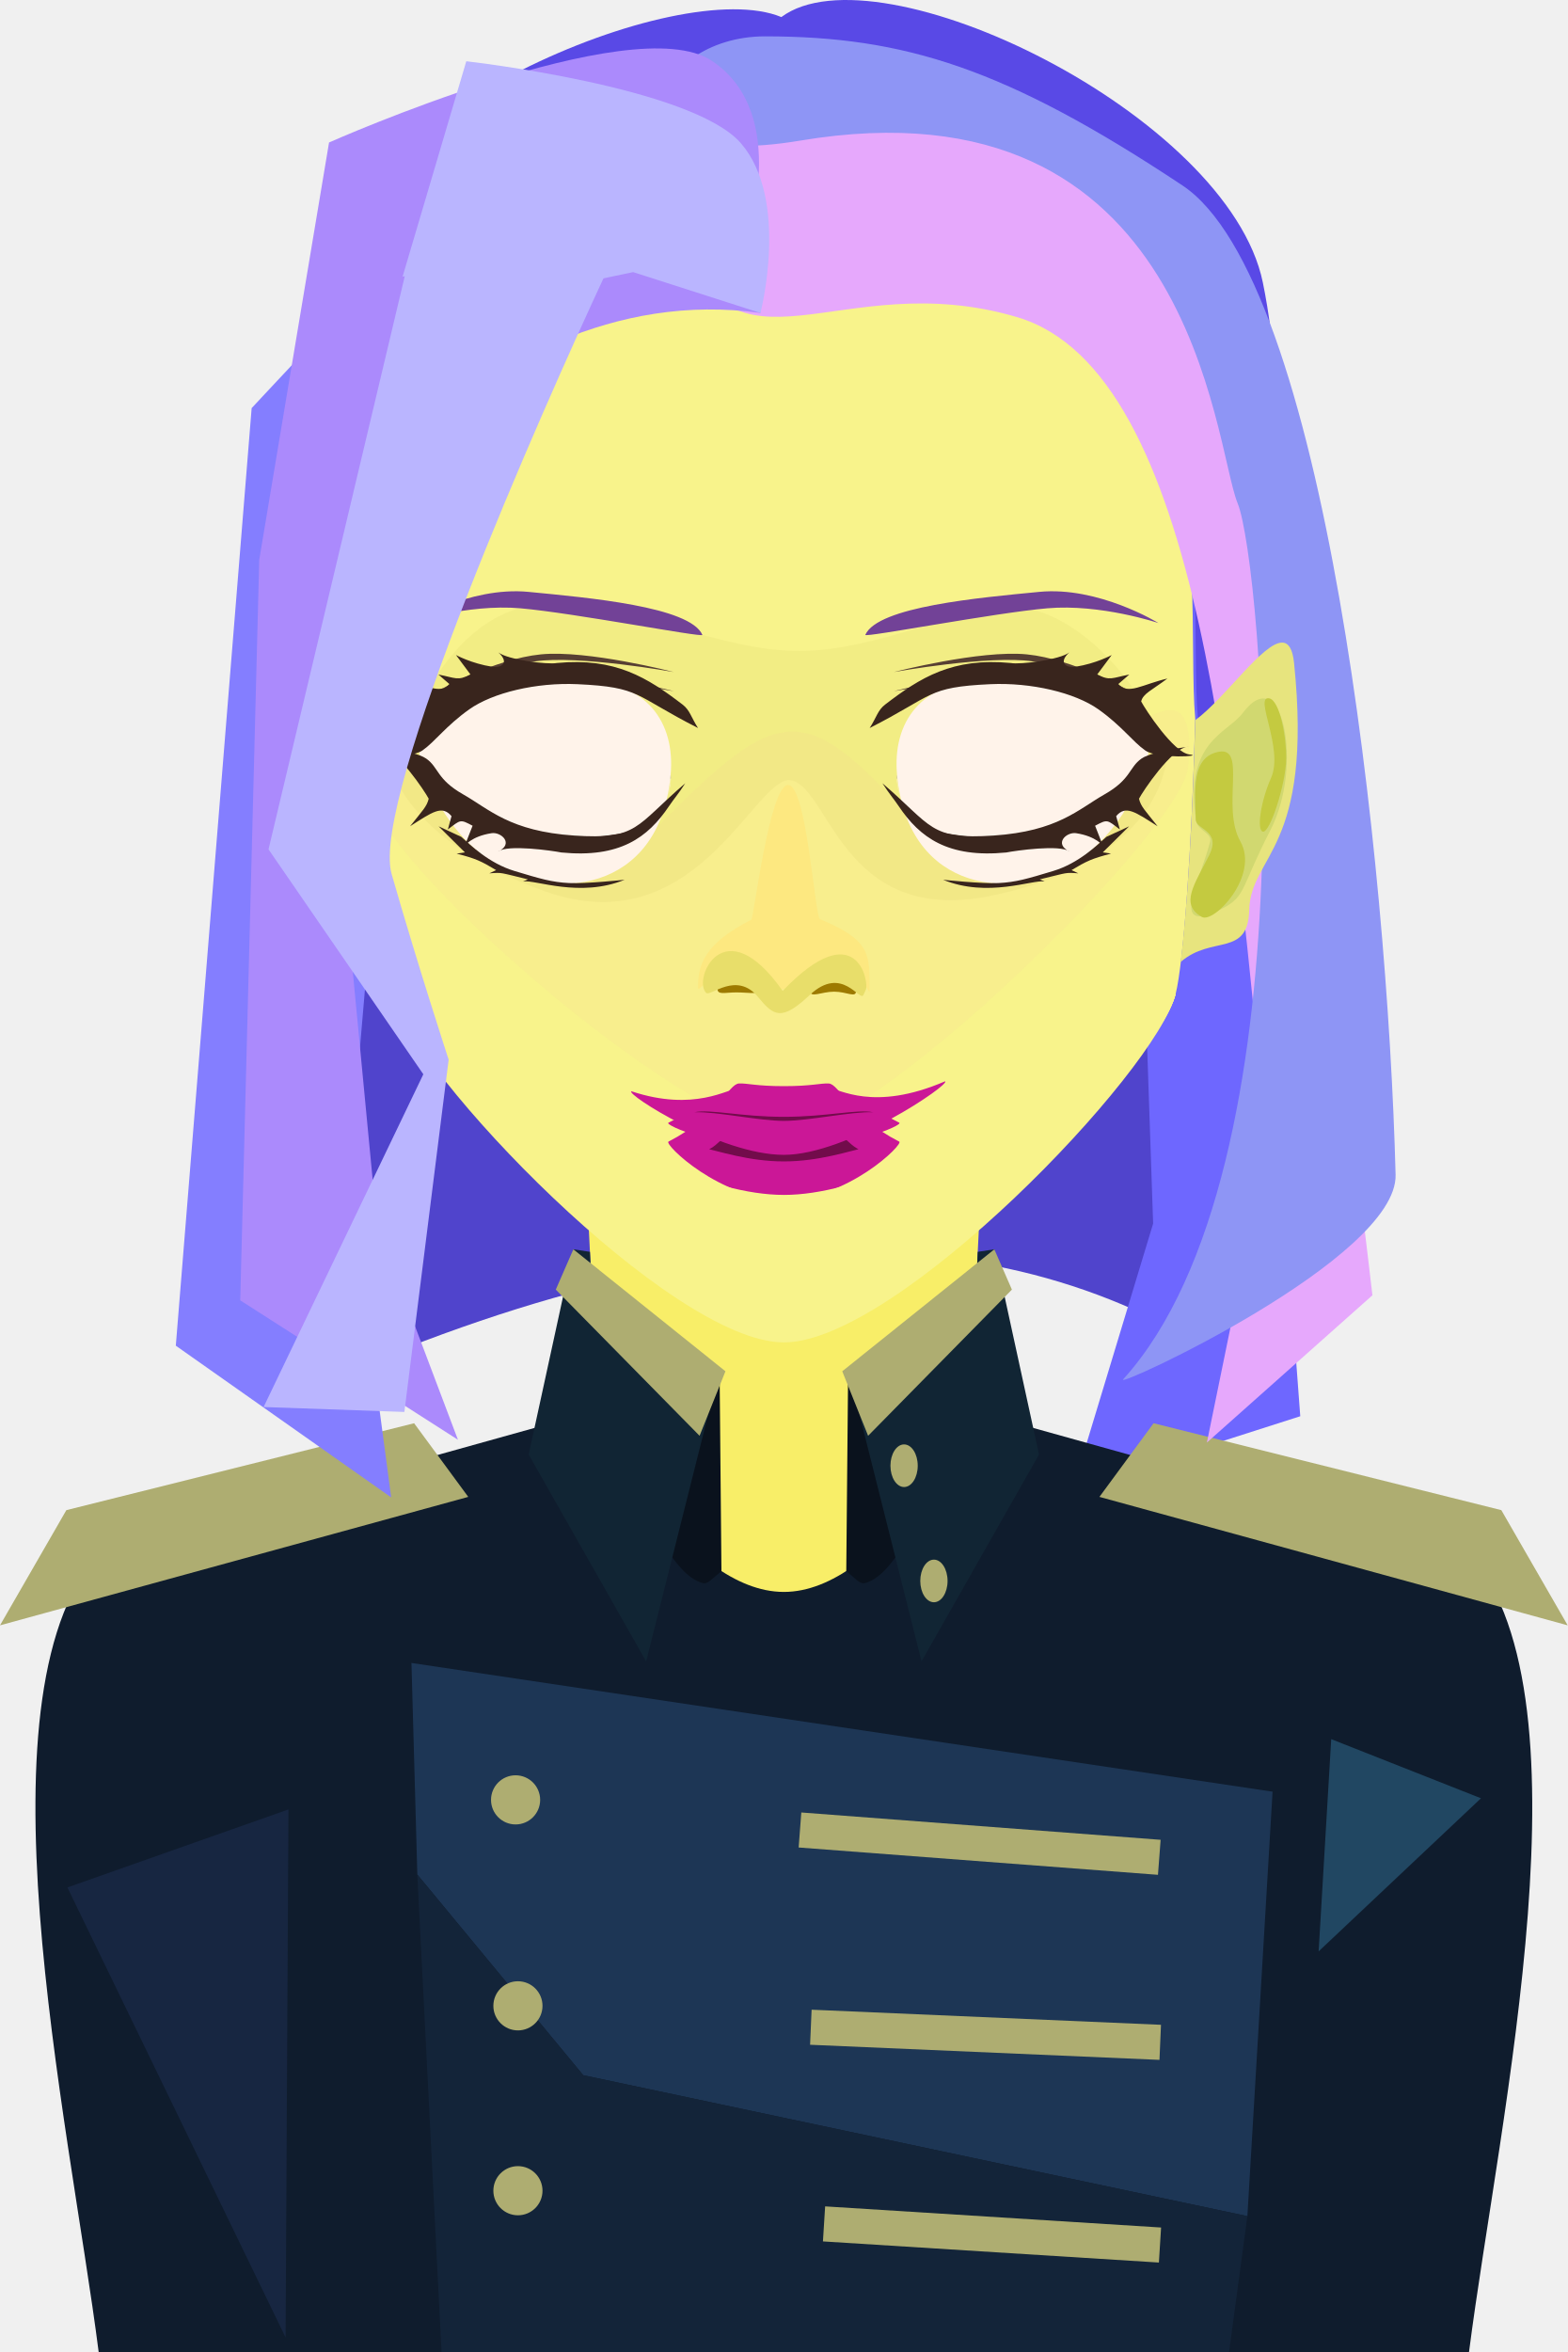
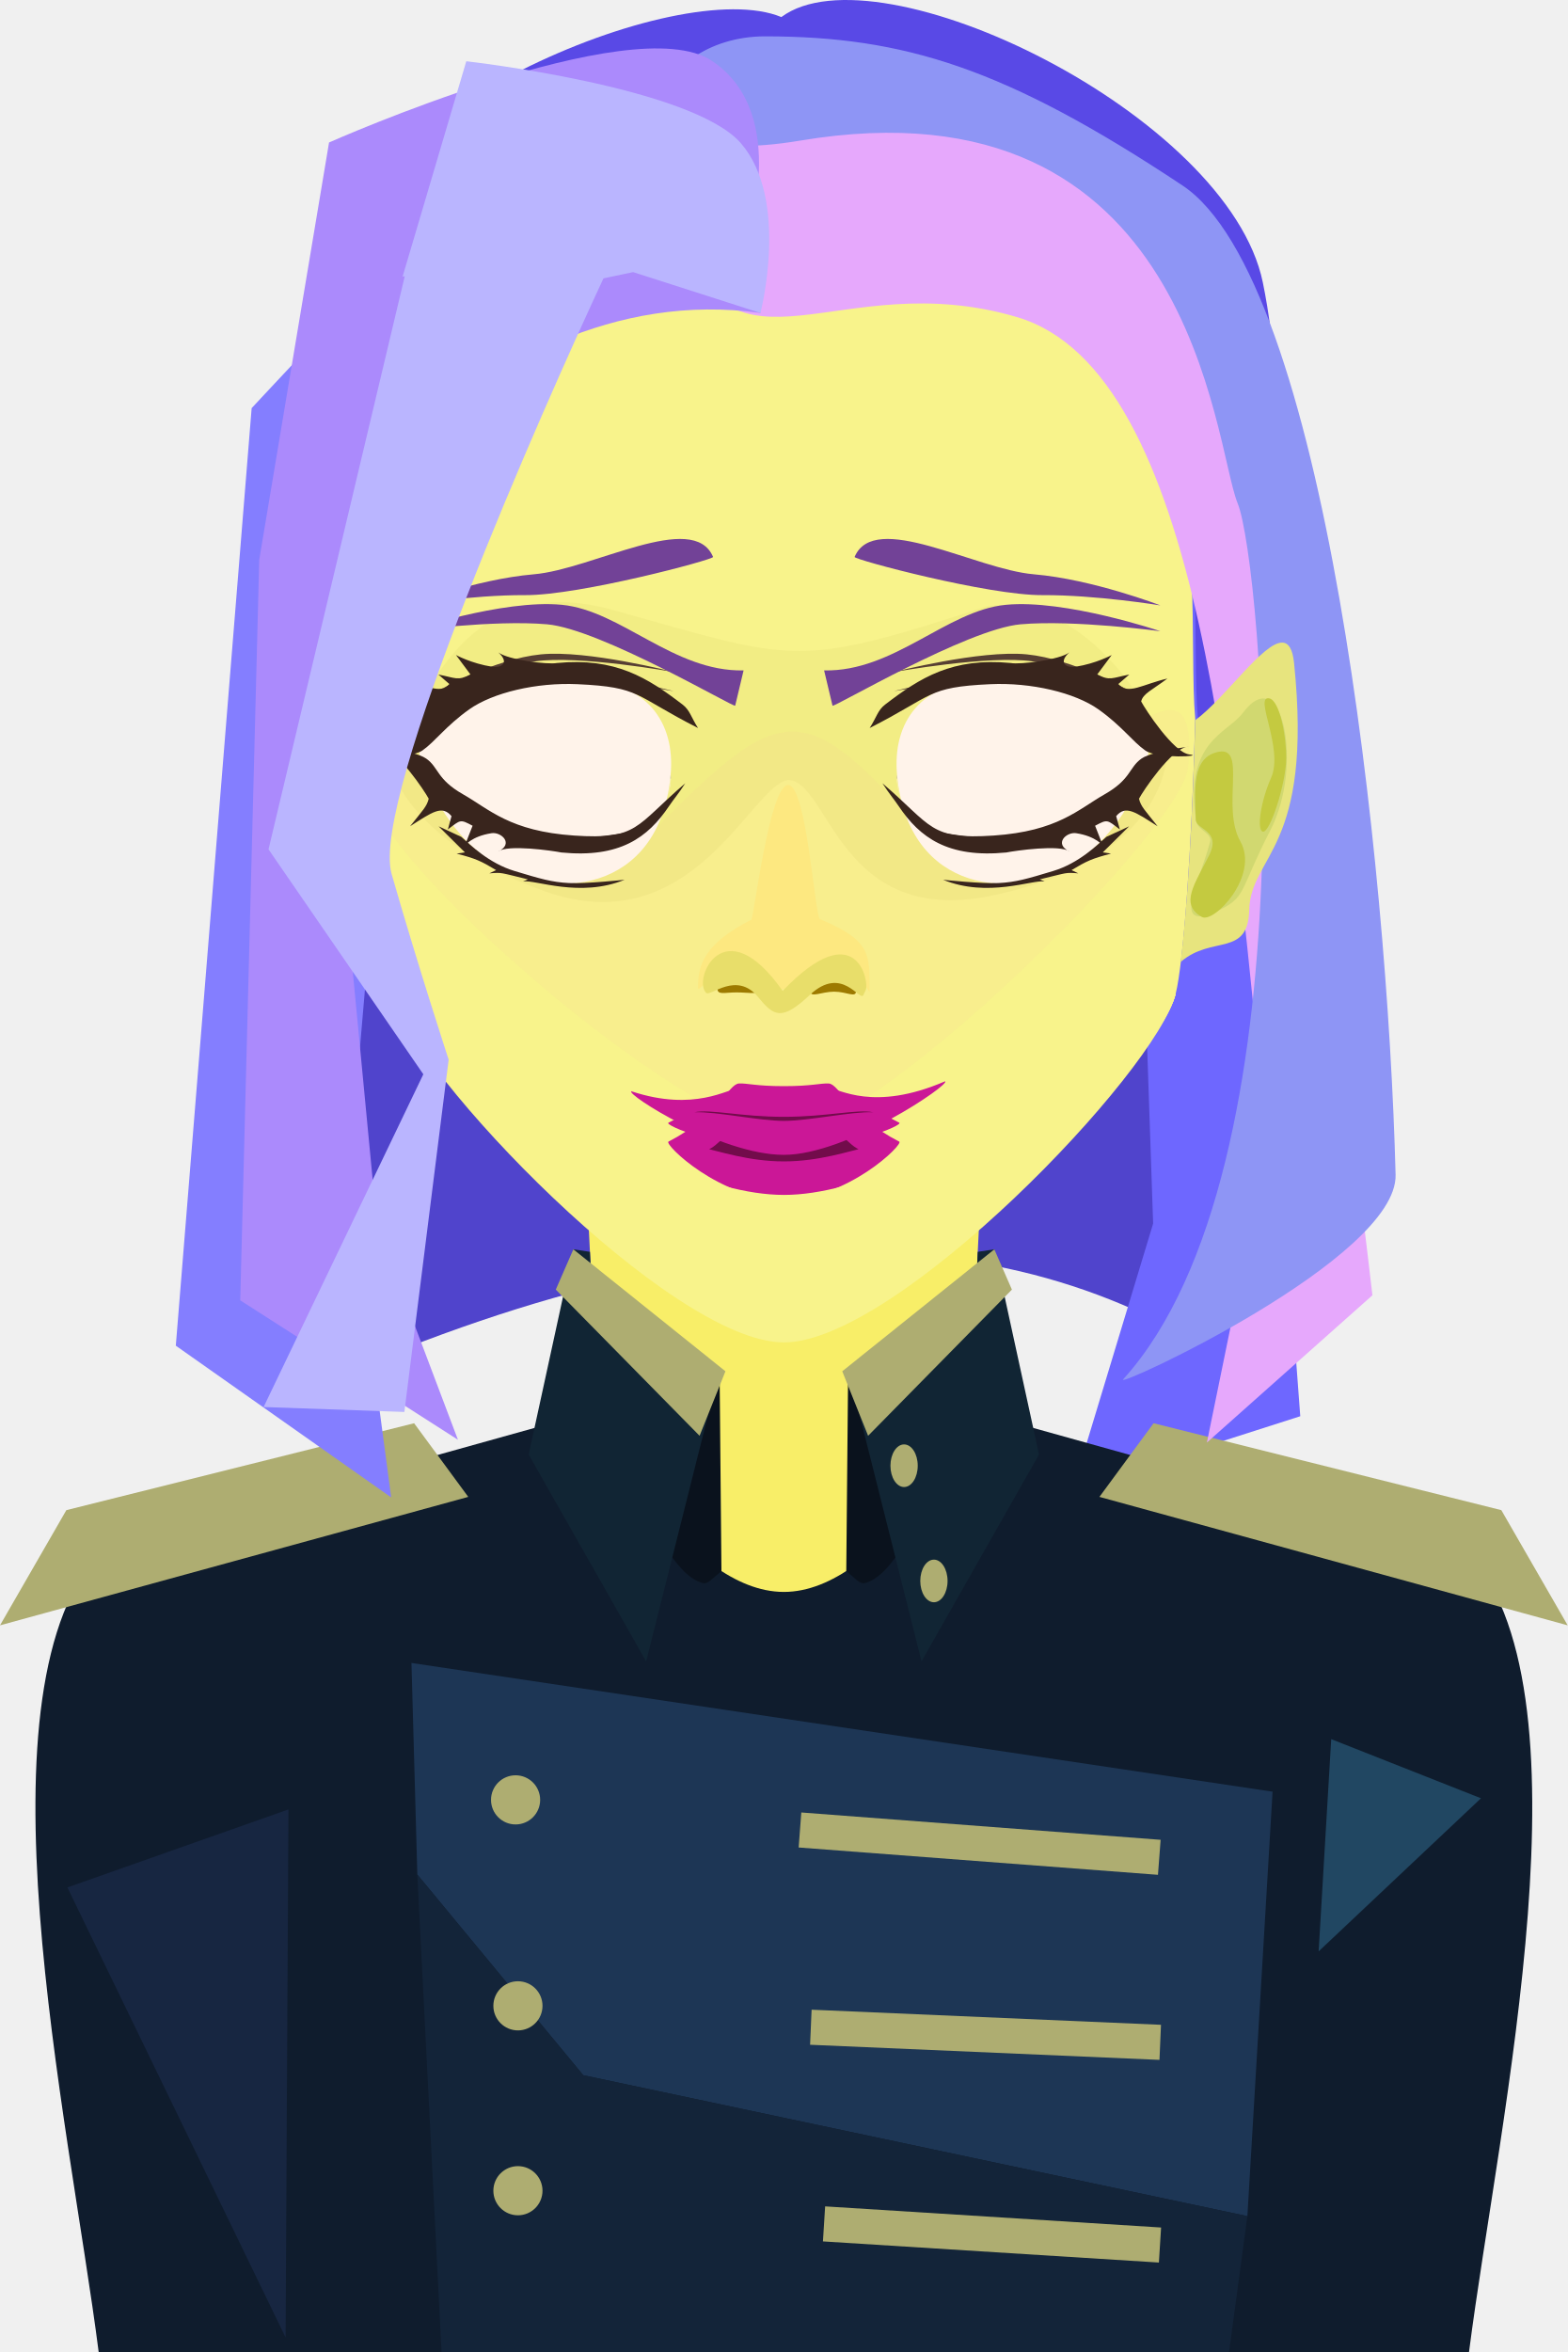
<svg xmlns="http://www.w3.org/2000/svg" viewBox="0 0 200 300">
  <defs>
    <clipPath id="d">
      <use href="#a" />
    </clipPath>
    <clipPath id="c">
      <use href="#b" />
    </clipPath>
  </defs>
  <g data-label="Hair_back">
    <path d="M100.348 5.772C70.055 5.77 47.246 32.655 47.243 44.89l-8.339 132.473c55.25-24.91 94.603-22.012 122.876 0L153.44 44.89c-.002-12.233-22.8-39.117-53.093-39.118Z" style="fill:#5044cc" />
    <path d="m155.337 39.67-11.514 19.448 3.29 96.95-10.257 33.864 29.027-9.289z" style="fill:#6e67ff" />
  </g>
  <g data-label="Torso">
    <path data-label="body" d="m100 173.26-86.805 24.215C-3.817 215.063 8.778 270.22 12.588 300h174.824c3.81-29.779 16.405-84.937-.607-102.525z" style="fill:#0f1c2d" />
    <g data-label="pads">
      <path d="m8.466 192.62 44.365-11.085 6.908 9.395L0 207.314ZM191.534 192.62l-44.365-11.085-6.908 9.395L200 207.314Z" style="fill:#aead71" />
    </g>
    <path data-label="neck" d="m73.227 118.675 3.127 62.987c0 0 11.163 21.39 23.646 21.39 12.483 0 23.646-21.39 23.646-21.39l3.127-62.987H100z" style="fill:#f8ee68" />
    <g data-label="flap">
      <path d="M52.493 212.112 162.35 228.53l-3.212 54.14-84.73-17.975-21.166-25.594Z" style="fill:#1d3655" />
      <path d="M53.24 239.102 56.33 300H156.8l2.337-17.33-84.729-17.975z" style="fill:#132439" />
      <circle cx="65.777" cy="229.575" r="3.134" style="fill:#aead71" />
      <circle cx="66.076" cy="255.845" r="3.134" style="fill:#aead71" />
      <circle cx="66.076" cy="279.428" r="3.134" style="fill:#aead71" />
      <path d="m102.229 231.184 45.84 3.485-.34 4.465-45.84-3.485zM103.542 256.34l44.573 1.926-.193 4.473-44.574-1.927zM105.268 281.426l42.86 2.696-.28 4.467-42.86-2.695z" style="fill:#aead71" />
    </g>
    <g data-label="collar">
      <path d="m91.803 174.944.236 25.446c-1.01.81-1.721 1.698-2.333 1.549-2.083-.509-3.796-3.001-4.851-4.655" style="fill:#0a121d" />
      <path d="m91.722 174.972-16.39-13.782-.068-1.517-2.117-.321-5.7 26.174 14.987 26.386z" style="fill:#112534" />
      <path d="m73.147 159.352 19.402 15.555-3.3 8.23-18.344-18.645z" style="fill:#aead71" />
      <path d="m108.201 174.944-.237 25.446c1.011.81 1.722 1.698 2.334 1.549 2.083-.509 3.796-3.001 4.85-4.655" style="fill:#0a121d" />
      <path d="m108.278 174.972 16.39-13.782.068-1.517 2.117-.321 5.7 26.174-14.987 26.386z" style="fill:#112534" />
      <path d="m126.853 159.352-19.402 15.555 3.3 8.23 18.344-18.645z" style="fill:#aead71" />
      <ellipse cx="115.34" cy="186.954" rx="1.741" ry="2.718" style="fill:#aead71" />
      <ellipse cx="119.146" cy="201.651" rx="1.741" ry="2.718" style="fill:#aead71" />
    </g>
    <path d="m168.227 248.9 20.711-19.528-19.105-7.541z" style="fill:#214762" />
    <path data-label="path30" d="m8.601 240.746 28.2-9.954-.366 67.352z" style="fill:#172641" />
  </g>
  <g data-label="Face">
    <path data-label="skin" d="M100.014 24.678c-59.78 0-50.869 48.433-52.498 67.083.437 16.632 1.516 31.106 2.5 35.002C52.565 136.846 85.575 165.56 100 165.56c14.425 0 47.44-28.715 49.988-38.798.986-3.9 2.06-18.4 2.496-35.053-1.61-18.685 7.26-67.032-52.47-67.032z" style="fill:#f8f38b" />
    <path data-label="shadow" d="M148.864 96.099c0 0 .294 13.405-22.333 18.137-19.52 4.082-20.737-14.607-25.957-14.748-4.658.46-12.028 20.788-30.803 14.281-15.47-5.362-21.321-15.051-19.467-18.02 4.021-6.444 9.024-23.219 28.014-17.915 23.314 6.513 22.98 7.512 47.573-.499 11.877-1.653 20.91 12.086 22.973 18.764z" style="fill:#826500;fill-opacity:.05" />
    <path data-label="flush" d="M151.562 97.929c-.803 7.914-40.67 47.474-51.715 46.562-13.53-1.118-52.101-35.29-52.45-43.23-1.232-27.97 26.774 14.115 34.166 6.547 18.234-18.668 20.538-19.514 36.462-1.304 8.978 10.267 35.956-32.437 33.537-8.575z" style="fill:#f7ac9f;fill-opacity:.076" />
    <g data-label="Mouth" style="fill:#cb1797">
      <g data-label="closed" style="fill:#cb1797">
        <path data-label="jaw" d="M100.014 152.412c-18.728.002-49.998-25.65-49.998-25.65 2.549 10.084 35.559 38.799 49.984 38.799 14.425 0 47.44-28.715 49.988-38.798 0 0-31.246 25.647-49.974 25.65z" style="fill:#f8f38b" />
        <path data-label="flesh" d="M95.104 139.635c-1.165.054-2.265.728-7.702 3.51-.52.265 5.64 2.867 12.598 2.867 6.957 0 13.118-2.602 12.598-2.868-5.437-2.781-6.537-3.455-7.702-3.509-.905-.042-1.852.29-4.896.29-3.044 0-3.99-.332-4.896-.29z" style="fill:#720c4b" />
        <path data-label="lips" d="M94.28 139.098c-1.361.064-2.647.85-8.999 4.1-.608.311 6.59 3.352 14.719 3.35 8.129.002 15.327-3.038 14.719-3.35-6.352-3.25-7.638-4.036-8.998-4.1-1.059-.049-2.165.339-5.721.34-3.556-.001-4.662-.39-5.72-.34zm5.72 2.958c5.515 0 6.546-.136 7.946.296-1.986-.103-4.718-.193-7.946-.193-3.228 0-5.96.09-7.946.193 1.4-.432 2.431-.296 7.946-.296z" style="fill:#cb1797" />
      </g>
      <g data-label="open">
        <path data-label="jaw" d="M100.014 158.076c-18.728.002-49.998-31.313-49.998-31.313 2.549 10.083 35.559 44.462 49.984 44.462 14.425 0 47.44-34.379 49.988-44.462 0 0-31.246 31.312-49.974 31.313z" style="fill:#f8f38b" />
        <path data-label="flesh" d="M94.275 139.083c-1.165.054-2.3 3.835-7.736 6.616-.52.266 6.504 6.77 13.461 6.77 6.957 0 13.843-6.4 13.323-6.666-5.437-2.782-6.64-6.597-7.805-6.651-.906-.043-2.474.15-5.518.151-3.044 0-4.82-.263-5.725-.22z" style="fill:#720c4b" />
        <path data-label="lips" d="M94.28 138.2c-1.361.064-2.647 4.165-8.999 7.415-.608.311 6.59 7.399 14.719 7.398 8.129 0 15.327-7.087 14.719-7.398-6.352-3.25-7.638-7.351-8.998-7.414-1.059-.05-2.165.338-5.721.339-3.556-.001-4.662-.389-5.72-.34zm5.72 2.13c5.515 0 9.049 8.542 10.984 5.889-2.746.631-6.521 1.92-10.984 1.92-4.463 0-8.238-1.29-10.984-1.92 1.935 2.653 5.47-5.89 10.984-5.89z" style="fill:#cb1797" />
      </g>
      <g data-label="smile" style="fill:#cb1797">
        <path data-label="jaw" d="M100.014 152.412c-18.728.002-49.998-25.65-49.998-25.65 2.549 10.084 35.559 38.799 49.984 38.799 14.425 0 47.44-28.715 49.988-38.798 0 0-31.246 25.647-49.974 25.65z" style="fill:#f8f38b" />
        <path data-label="flesh" d="M95.104 139.635c-1.165.054-5.683 1.313-11.218 1.263-.52.266 9.157 5.945 16.114 5.944 6.957 0 18.099-6.752 17.578-7.018-7.097 1.271-11.517-.135-12.682-.19-.905-.041-1.852.29-4.896.29-3.044 0-3.99-.331-4.896-.29z" style="fill:#720c4b" />
        <path data-label="lips" d="M94.28 138.778c-1.361.063-5.679 3.09-13.723.417-.803.31 11.314 8.11 19.443 8.108 8.129.001 21.369-9.067 20.566-9.378-9.167 3.944-13.485.916-14.845.853-1.059-.05-2.165.7-5.721.701-3.556 0-4.662-.75-5.72-.7zm5.72 3.674c5.515 0 9.39-1.015 11.399-.583-2.85-.103-8.17 1.1-11.399 1.1-3.228 0-8.549-1.203-11.399-1.1 2.01-.432 5.884.583 11.399.583z" style="fill:#cb1797" />
      </g>
    </g>
    <g data-label="nose">
      <path d="M110.943 126.368c.056 1.19-2.552-6.942-7.065-2.71-3.921 3.677-5 2.969-7.194.294-3.01-3.67-7.616 2.946-7.627 2.089-.037-2.929.741-5.645 6.792-8.73.308-.156 2.333-17.228 4.704-17.188 2.372.043 3.394 16.846 4.065 17.125 6.487 2.691 6.325 4.41 6.325 9.12z" style="fill:#fde880" />
      <path d="M109.218 126.398c0 .943-1.183.091-2.801.091-1.618 0-3.058.852-3.058-.091 0-.944 1.312-1.71 2.93-1.71 1.617 0 2.929.766 2.929 1.71zM97.372 126.028c0 .943-1.782.554-3.4.554-1.617 0-2.458.39-2.458-.554 0-.944 1.311-1.71 2.929-1.71 1.618 0 2.93.766 2.93 1.71z" style="fill:#9d7a00" />
      <path d="M110.154 126.904c-.453.978-2.702-3.881-6.84 0-3.598 3.374-4.588 2.724-6.6.27-2.761-3.365-6.081-.006-6.625-.532-1.754-1.68 2.243-10.954 9.76-.252 9.466-9.867 11.06-1.118 10.607-.14z" style="fill:#e8de6a" />
    </g>
    <g data-label="eye_left">
      <g data-label="whites">
        <g data-label="closed">
          <path data-label="white" id="b" d="M85.552 98.894c.003-.545 1.264 9.547-13.796 7.738-11.2-1.344-15.3-5.836-17.838-10.135 0 0 .991 4.244 9.924 8.339 1.688.773 21.637 6.401 21.71-5.942z" style="fill:#fff3ea" />
        </g>
        <g data-label="open">
          <path data-label="white" d="M85.552 98.894c.652-6.843-3.162-12.005-11.24-12.088-9.76-.1-13.559 1.588-20.833 9.203 0 0 1.544 8.808 9.374 14.026 7.387 4.924 21.249 4.088 22.7-11.14z" style="fill:#fff3ea" />
        </g>
      </g>
      <g data-label="ball" clip-path="url(#c)">
        <g data-label="iris">
          <ellipse data-label="path5" cx="72.191" cy="100.241" rx="10.525" ry="10.799" style="fill:#9a57f9" />
          <circle cx="72.104" cy="100.779" r="7.199" style="fill:#442457" />
        </g>
        <path data-label="shadow" d="M52.9 101.36c.043 3.39 7.777-4.791 18.808-4.791 11.031 0 17.953 5.855 17.953 2.464 0-3.39-5.883-12.944-16.914-12.944-8.512.344-19.97 5.05-19.847 15.27z" style="fill:#1a023d;fill-opacity:.416" />
        <ellipse data-label="highlight" cx="66.239" cy="100.91" rx="2.686" ry="1.569" style="fill:#fff" />
      </g>
      <g data-label="features">
        <g data-label="closed">
          <path data-label="crease" d="M85.949 88.158c0 0-12.16-2.185-17.707-1.355-5.546.83-12.094 3.629-12.094 3.629 0 0 6.892-3.93 12.844-4.524 5.953-.593 16.957 2.25 16.957 2.25z" style="fill:#573f33" />
          <path data-label="lash_top" d="M87.423 99.907c-.897 1.395-1.412 1.934-2.08 2.927-2.7 4.01-6.274 6.626-13.724 5.901-1.165-.23-6.892-1.055-8.073-.116 2.065-.995.397-2.534-.833-2.345-2.604.4-3.432 1.622-3.432 1.622l1.011-2.572c-1.616-.856-1.505-.777-3.16.476l.472-1.699c-1.213-1.448-2.424-.536-5.287 1.288 1.612-2.04 2.134-2.501 2.376-3.512-.488-.943-4.124-6.39-6.162-6.613-2.038-.221 4.233.366 5.842 1.493 1.61 1.127 1.314 2.63 4.694 4.553 3.38 1.923 5.99 4.714 14.169 5.265 8.18.551 7.781-1.184 14.187-6.668z" style="fill:#39251d" />
          <path data-label="lash_bot" d="M72.968 106.91c-2.196-.103-3.67-.545-6.952-1.535-3.282-.989-6.234-2.82-7.383-3.842l-2.894-1.477 3.94 2.94-1.026-.039c2.461.643 3.193 1.043 5.102 2.192l-1.035.136c1.735.166 1.374.282 4.997 1.156l-.84.011c1.53.036 7.012 2.136 12.716-.198 0 0-4.428.763-6.625.657z" style="fill:#39251d" />
        </g>
        <g data-label="open">
          <path data-label="crease" d="M85.949 85.717c0 0-12.16-2.185-17.707-1.355-5.546.83-12.094 3.628-12.094 3.628 0 0 6.892-3.93 12.844-4.523 5.953-.594 16.957 2.25 16.957 2.25z" style="fill:#573f33" />
          <path data-label="lash_top" d="M89.05 92.859c-.896-1.395-1.026-2.269-1.976-2.996-4.467-3.42-8.575-6.02-16.024-5.295-1.165.23-6.289-.415-7.47-1.353 1.444 1.305.432 2.016-.797 1.827-2.605-.401-4.608-1.49-4.608-1.49l1.841 2.474c-1.616.856-1.896.435-4.088.012l1.4 1.21c-1.214 1.449-3.137.013-6.264-.701 2.002 1.504 3.111 1.915 3.353 2.926-.488.943-4.124 6.537-6.162 6.76-2.038.22 4.037.61 5.646-.516 1.61-1.128 2.964-3.107 5.964-5.238 3-2.13 8.572-3.454 13.815-3.21 8.131.376 7.158 1.424 15.37 5.59z" style="fill:#39251d" />
          <path data-label="lash_bot" d="M72.598 112.633c-2.197-.104-3.67-.546-6.952-1.535-3.282-.99-5.649-3.333-6.797-4.356l-2.895-1.342 3.354 3.318-1.052.16c2.462.643 3.133.957 5.042 2.106l-.87.412c1.708-.127 1.296-.106 4.919.768l-.615.261c1.563-.24 7.25 2.123 12.955-.21 0 0-4.893.525-7.09.419z" style="fill:#39251d" />
        </g>
      </g>
    </g>
    <g data-label="eye_right">
      <g data-label="whites">
        <g data-label="closed">
          <path data-label="white" id="a" d="M114.448 98.894c-.003-.545-1.264 9.547 13.797 7.738 11.2-1.344 15.3-5.836 17.837-10.135 0 0-.99 4.244-9.924 8.339-1.687.773-21.636 6.401-21.71-5.942z" style="fill:#fff3ea" />
        </g>
        <g data-label="open">
          <path data-label="white" d="M114.448 98.894c-.651-6.843 3.163-12.005 11.241-12.088 9.76-.1 13.558 1.588 20.833 9.203 0 0-1.544 8.808-9.375 14.026-7.387 4.924-21.248 4.088-22.699-11.14z" style="fill:#fff3ea" />
        </g>
      </g>
      <g data-label="ball" clip-path="url(#d)">
        <g data-label="iris">
          <ellipse data-label="path5" cx="127.81" cy="100.241" rx="10.525" ry="10.799" style="fill:#9a57f9" />
          <circle cx="127.896" cy="100.779" r="7.199" style="fill:#442457" />
        </g>
        <path data-label="shadow" d="M147.1 101.36c-.043 3.39-7.776-4.791-18.807-4.791-11.032 0-17.954 5.855-17.954 2.464 0-3.39 5.883-12.944 16.915-12.944 8.511.344 19.97 5.05 19.846 15.27z" style="fill:#1a023d;fill-opacity:.416" />
        <ellipse data-label="highlight" cx="133.762" cy="100.91" rx="2.686" ry="1.569" style="fill:#fff" />
      </g>
      <g data-label="features">
        <g data-label="closed">
          <path data-label="crease" d="M114.052 88.158c0 0 12.16-2.185 17.706-1.355 5.547.83 12.094 3.629 12.094 3.629 0 0-6.891-3.93-12.844-4.524-5.952-.593-16.956 2.25-16.956 2.25z" style="fill:#573f33" />
          <path data-label="lash_top" d="M112.578 99.907c.897 1.395 1.411 1.934 2.08 2.927 2.7 4.01 6.274 6.626 13.724 5.901 1.164-.23 6.892-1.055 8.072-.116-2.064-.995-.397-2.534.833-2.345 2.604.4 3.432 1.622 3.432 1.622l-1.011-2.572c1.616-.856 1.506-.777 3.16.476l-.471-1.699c1.213-1.448 2.424-.536 5.287 1.288-1.612-2.04-2.135-2.501-2.376-3.512.487-.943 4.123-6.39 6.162-6.613 2.038-.221-4.233.366-5.842 1.493-1.61 1.127-1.315 2.63-4.695 4.553-3.38 1.923-5.989 4.714-14.168 5.265-8.18.551-7.782-1.184-14.187-6.668z" style="fill:#39251d" />
          <path data-label="lash_bot" d="M127.032 106.91c2.197-.103 3.67-.545 6.952-1.535 3.282-.989 6.235-2.82 7.383-3.842l2.895-1.477-3.94 2.94 1.026-.039c-2.462.643-3.193 1.043-5.102 2.192l1.034.136c-1.735.166-1.373.282-4.997 1.156l.84.011c-1.53.036-7.012 2.136-12.716-.198 0 0 4.429.763 6.625.657z" style="fill:#39251d" />
        </g>
        <g data-label="open">
          <path data-label="crease" d="M114.052 85.717c0 0 12.16-2.185 17.706-1.355 5.547.83 12.094 3.628 12.094 3.628 0 0-6.891-3.93-12.844-4.523-5.952-.594-16.956 2.25-16.956 2.25z" style="fill:#573f33" />
          <path data-label="lash_top" d="M110.95 92.859c.896-1.395 1.026-2.269 1.976-2.996 4.467-3.42 8.575-6.02 16.025-5.295 1.164.23 6.288-.415 7.469-1.353-1.444 1.305-.432 2.016.798 1.827 2.604-.401 4.608-1.49 4.608-1.49l-1.842 2.474c1.616.856 1.896.435 4.089.012l-1.4 1.21c1.213 1.449 3.136.013 6.263-.701-2.002 1.504-3.11 1.915-3.352 2.926.488.943 4.124 6.537 6.162 6.76 2.038.22-4.038.61-5.647-.516-1.61-1.128-2.964-3.107-5.964-5.238-3-2.13-8.572-3.454-13.815-3.21-8.13.376-7.158 1.424-15.37 5.59z" style="fill:#39251d" />
          <path data-label="lash_bot" d="M127.403 112.633c2.196-.104 3.67-.546 6.951-1.535 3.282-.99 5.649-3.333 6.797-4.356l2.895-1.342-3.354 3.318 1.052.16c-2.461.643-3.132.957-5.041 2.106l.87.412c-1.709-.127-1.296-.106-4.92.768l.616.261c-1.564-.24-7.251 2.123-12.955-.21 0 0 4.892.525 7.089.419z" style="fill:#39251d" />
        </g>
      </g>
    </g>
    <g data-label="ear_left">
      <path d="M36.395 81.965c2.446-.087 7.295 7.082 11.115 9.893.344 13.004 1.086 24.534 1.862 30.84-4-3.466-8.586-.557-8.744-6.639-.182-7.022-8.17-7.686-5.72-31.494.187-1.824.718-2.573 1.487-2.6z" style="fill:#e7e47e" />
      <path d="M37.907 105.851c3.733 7.214 3.123 8.458 6.028 9.966 7.085 3.677 3.11-2.947 1.684-8.468-.278-1.074 1.586-1.44 1.77-2.61 1.596-10.155-3.96-11.172-5.926-13.788-5.147-6.845-7.736 6.823-3.556 14.9z" style="fill:#d1d870" />
      <path d="M41.758 107.325c-2.46 4.37 3.371 10.514 4.924 9.629 2.857-1.63.886-4.21-.94-7.861-1.6-3.206 1.676-3.231 1.706-4.548.084-3.693.617-8.016-2.963-8.66-3.58-.643-.266 7.071-2.727 11.44zM35.913 96.812c.055 3.244 2.083 9.48 2.98 9.265.8-.194.29-3.841-1.049-6.85-1.657-3.727 2.212-10.46.26-10.157-1.397.216-2.239 5.06-2.191 7.742z" style="fill:#c4ca40" />
    </g>
-     <g data-label="brows">
-       <path data-label="brow_right" d="M110.391 80.982c1.575-3.617 14.622-4.75 22.193-5.487 7.57-.737 15.208 3.975 15.208 3.975 0 0-7.364-2.478-14.198-1.88-6.833.598-23.203 3.755-23.203 3.392z" style="fill:#724297" />
-       <path data-label="brow_left" d="M89.609 80.982c-1.575-3.617-14.622-4.75-22.192-5.487-7.57-.737-15.208 3.975-15.208 3.975 0 0 7.364-2.478 14.197-1.88 6.833.598 23.203 3.755 23.203 3.392z" style="fill:#724297" />
+     <g data-label="brow_right">
+       <g data-label="down">
+         <path data-label="brow" d="M105.137 85.512c8.913.19 15.608-7.63 23.178-8.367 7.57-.737 19.72 3.366 19.72 3.366 0 0-10.997-1.479-17.83-.88-6.833.597-23.996 10.74-23.996 10.378z" style="fill:#724297" />
+       </g>
+       <g data-label="up">
+         <path data-label="brow" d="M109.026 71.042c2.521-6.001 15.369 1.574 22.876 2.211 7.508.638 16.14 3.967 16.14 3.967 0 0-8.17-1.345-15.066-1.31-6.896.036-23.95-4.506-23.95-4.868z" style="fill:#724297" />
+       </g>
+     </g>
+     <g data-label="brow_left">
+       <g data-label="down">
+         <path data-label="brow" d="M94.864 85.512c-8.914.19-15.609-7.63-23.179-8.367-7.57-.737-19.72 3.366-19.72 3.366 0 0 10.997-1.479 17.83-.88 6.834.597 23.997 10.74 23.997 10.378z" style="fill:#724297" />
+       </g>
+       <g data-label="up">
+         <path data-label="brow" d="M90.974 71.042c-2.52-6.001-15.368 1.574-22.876 2.211-7.508.638-16.14 3.967-16.14 3.967 0 0 8.17-1.345 15.067-1.31 6.896.036 23.95-4.506 23.95-4.868z" style="fill:#724297" />
+       </g>
    </g>
  </g>
  <g data-label="Hair_mid">
    <path d="M99.682 2.176C86.535-3.278 44.004 14.628 39.603 36.017c-6.471 31.459 6.18 78.923 8.249 55.84 1.665-18.584-7.374-67.178 52.502-67.178 59.876 0 50.813 48.594 52.478 67.178 2.069 23.083 14.745-24.381 8.273-55.84-4.4-21.389-49.07-43.045-61.423-33.841Z" style="fill:#5949e6" />
    <path d="M117.437 15.057c14.847-.02 26.557 9.813 35.194 19.844 8.637 10.03 22.458 130.313 22.458 130.313L153.97 184l7.702-37.605c-4.364-44.005-8.293-98.927-31.884-105.935-22.888-6.798-36.38 9.86-43.201-10.97-4.092-12.496 16.004-14.411 30.851-14.433Z" style="fill:#e6a8fc" />
    <path d="M157.898 64.205c-3.059-7.44-5.596-54.687-55.842-46.267C76.425 22.233 82.843 4.619 97.63 4.636c17.732.02 30.661 4.034 53.218 19.014 18.184 12.076 26.173 86.437 27.197 126.192.275 10.677-35.945 27.405-34.758 26.096 24.442-26.948 17.67-104.293 14.611-111.733z" style="fill:#8e95f5" />
  </g>
  <g data-label="Hair_front">
    <path d="M54.94 28.446c-1.936 1.161-22.835 23.608-22.835 23.608l-9.676 119.59 27.479 19.352-5.418-40.638Z" style="fill:#847eff" />
    <path d="m97.015 39.92-1.843-9.1c0 0 5.832-16.282-4.354-23.06-10.185-6.776-48.84 10.414-48.84 10.414l-8.906 53.231-2.422 94.457 27.772 17.78-10.318-27.308-6.324-66.158 8.159-33.109C62.68 46.433 78.379 37.324 97.015 39.92Z" style="fill:#ab8afc" />
    <path d="M59.487 7.813 51.359 35.29l.278-.061-17.38 73.107 19.75 28.688-20.378 42.443 17.96.63 5.648-44.935c0 0-3.997-12.212-7.28-23.706-2.747-9.613 19.381-59.541 27.03-75.95l3.786-.798 16.242 5.21c0 0 3.76-14.45-2.503-21.658C88.25 11.053 59.487 7.813 59.487 7.813Z" style="fill:#bab5ff" />
  </g>
  <g data-label="Ear_right">
    <path d="M163.605 81.965c-2.445-.087-7.294 7.082-11.114 9.893-.344 13.004-1.087 24.534-1.863 30.84 4-3.466 8.587-.557 8.744-6.639.182-7.022 8.17-7.686 5.721-31.494-.188-1.824-.718-2.573-1.488-2.6z" style="fill:#e7e47e" />
    <path d="M162.094 105.851c-3.733 7.214-3.123 8.458-6.028 9.966-7.086 3.677-3.11-2.947-1.684-8.468.277-1.074-1.587-1.44-1.77-2.61-1.597-10.155 3.959-11.172 5.926-13.788 5.146-6.845 7.735 6.823 3.556 14.9z" style="fill:#d1d870" />
    <path d="M158.242 107.325c2.461 4.37-3.37 10.514-4.923 9.629-2.858-1.63-.886-4.21.939-7.861 1.601-3.206-1.676-3.231-1.706-4.548-.083-3.693-.616-8.016 2.963-8.66 3.58-.643.266 7.071 2.727 11.44zM164.088 96.812c-.056 3.244-2.083 9.48-2.98 9.265-.8-.194-.29-3.841 1.048-6.85 1.658-3.727-2.212-10.46-.26-10.157 1.397.216 2.24 5.06 2.192 7.742z" style="fill:#c4ca40" />
  </g>
</svg>
